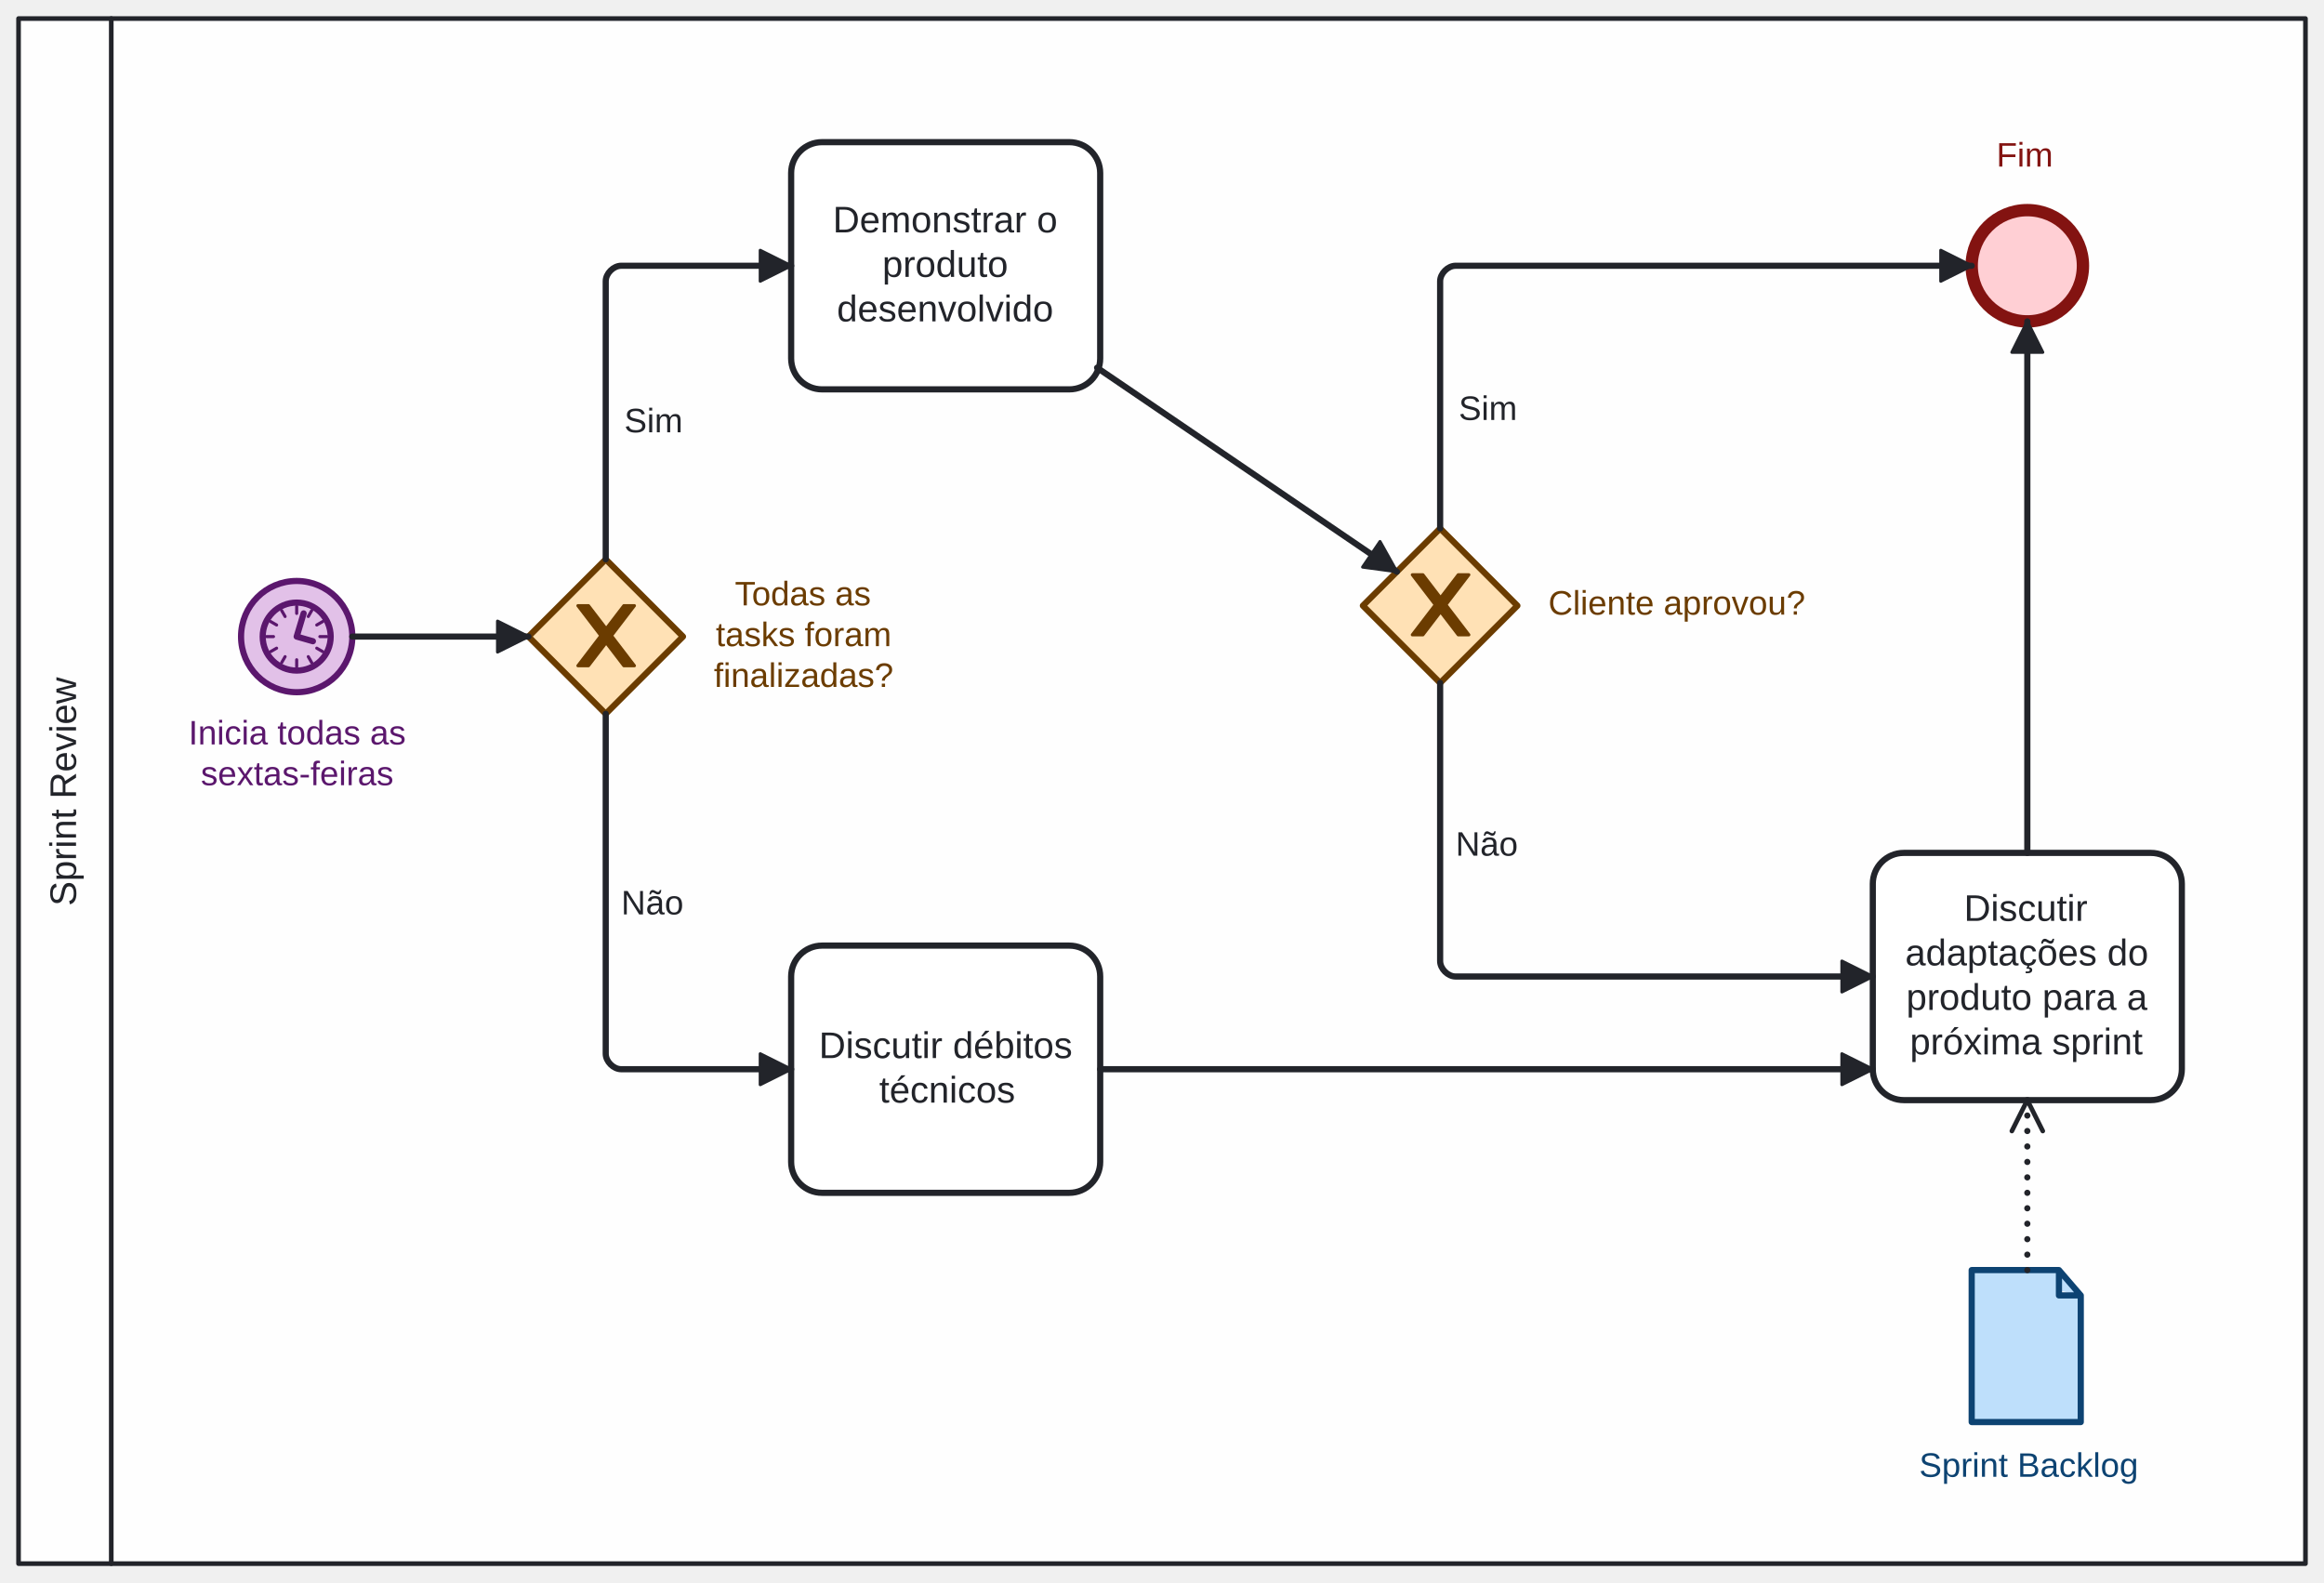
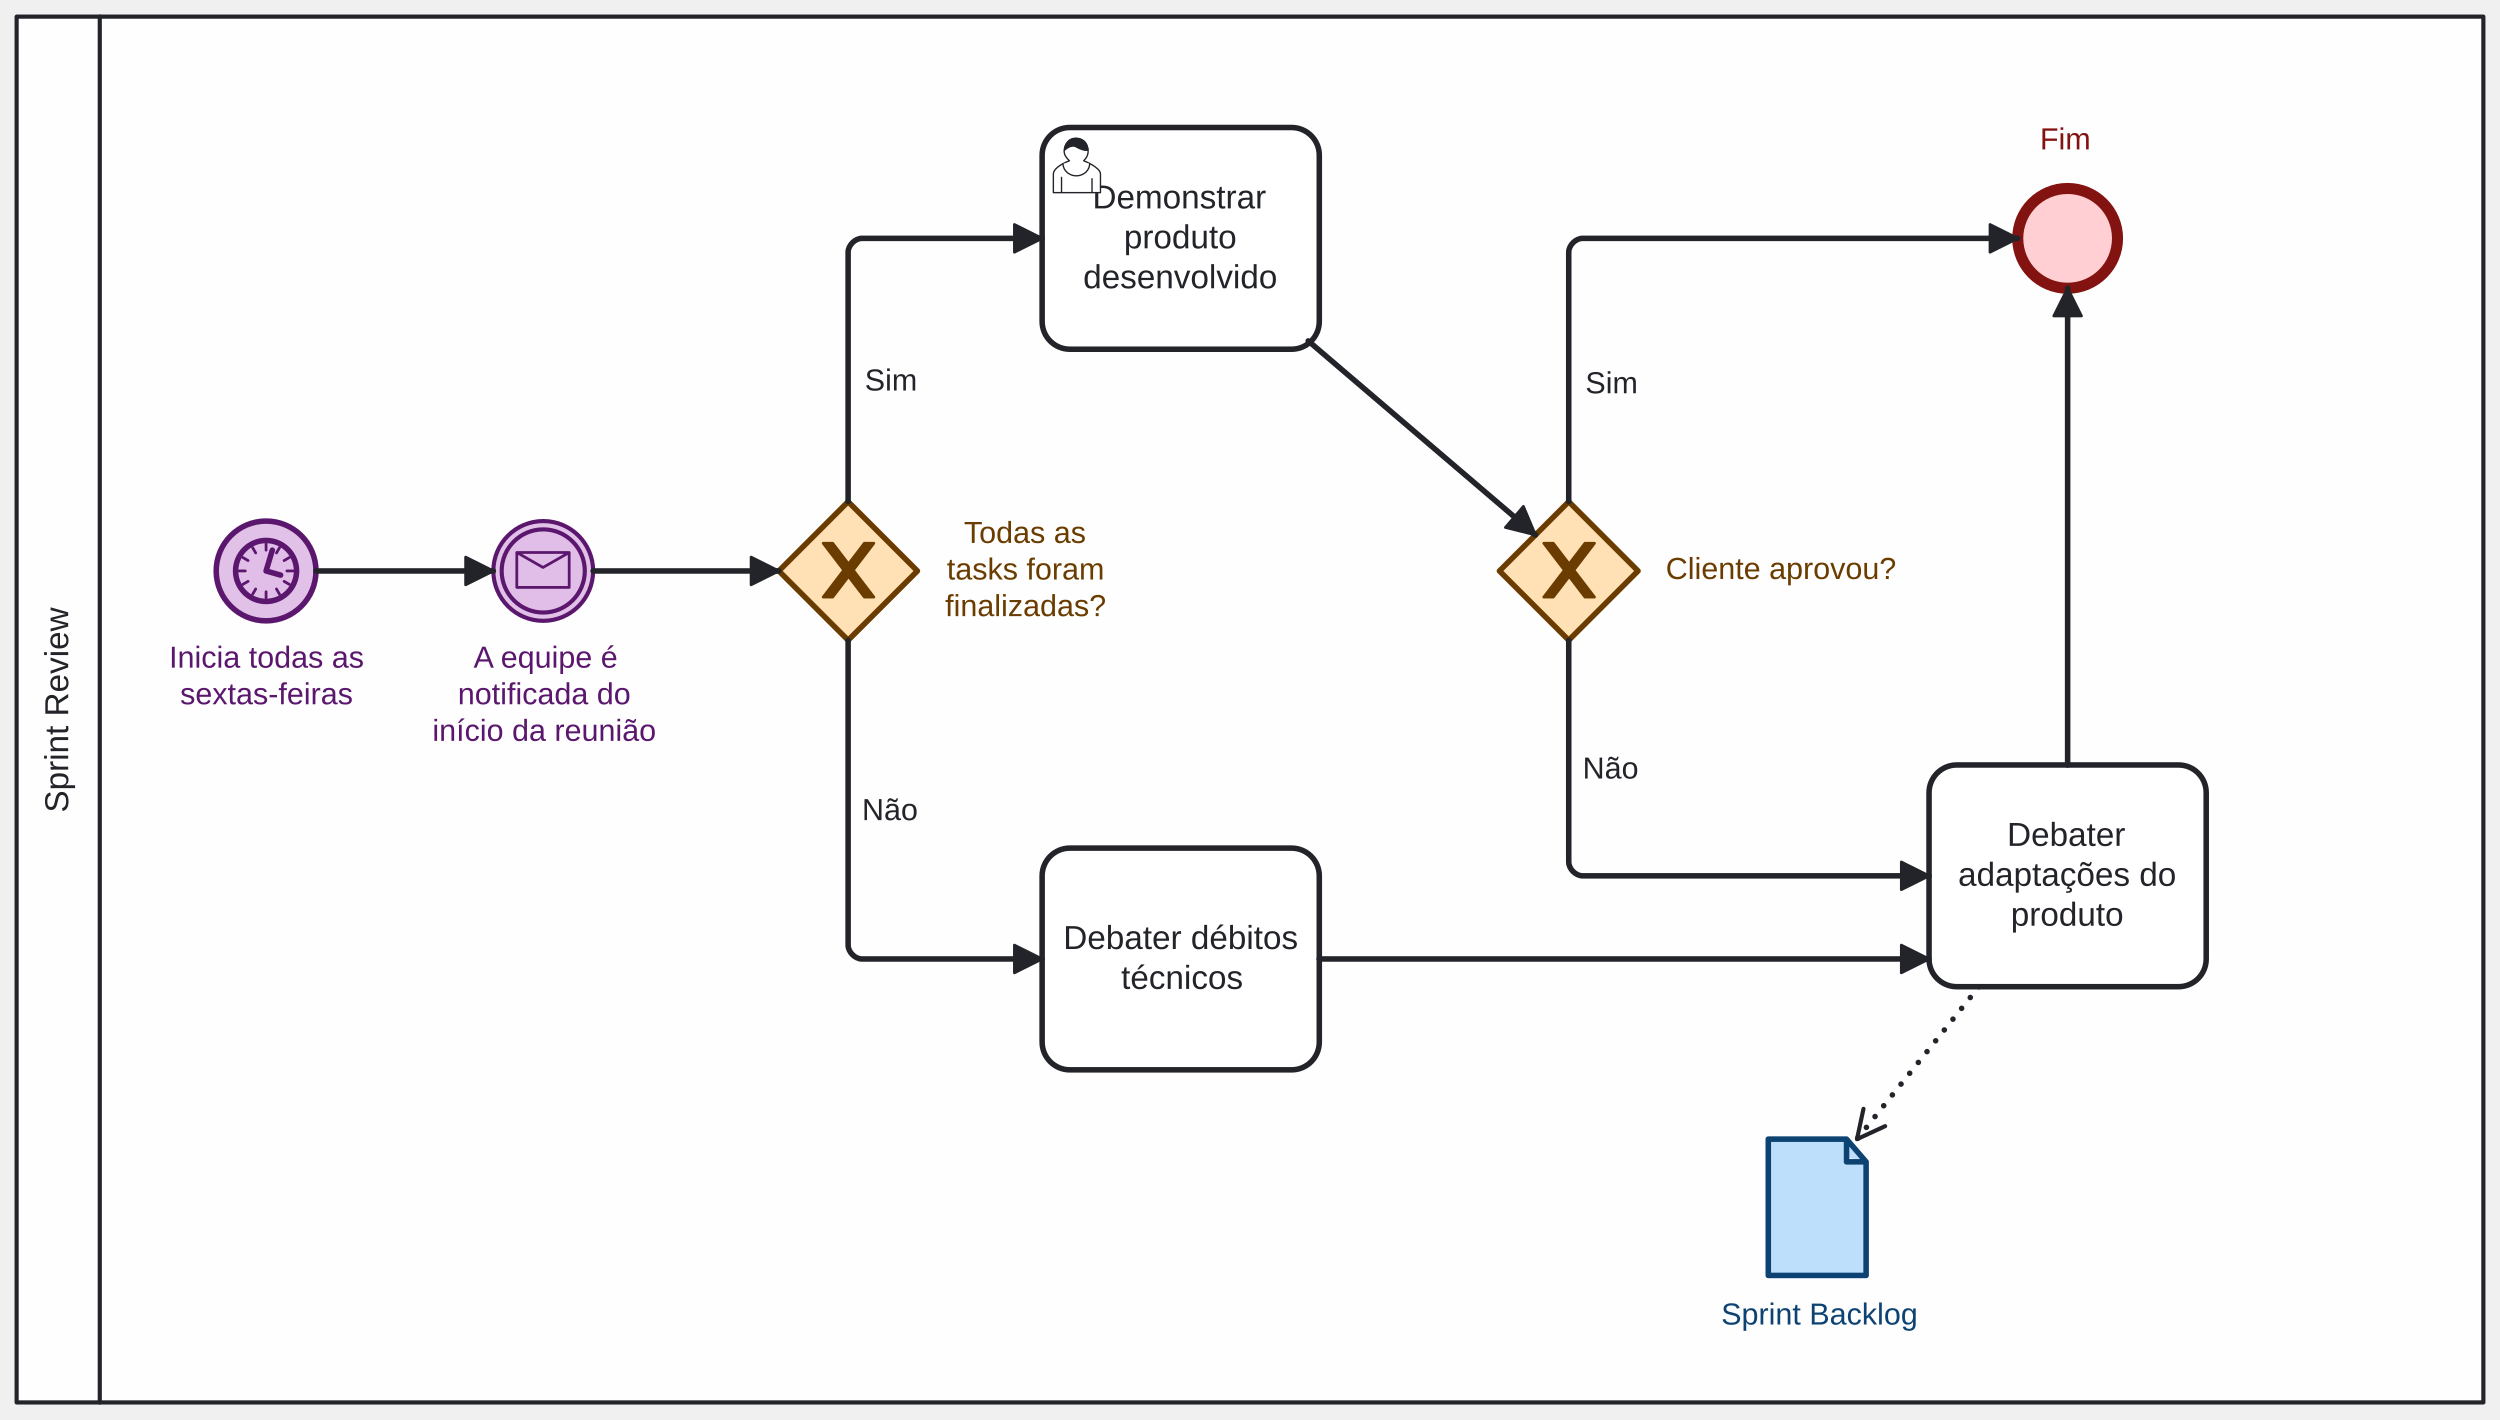
- <svg xmlns="http://www.w3.org/2000/svg" width="752" height="512" viewBox="154 74 752 512" version="1.1">
+ <svg xmlns="http://www.w3.org/2000/svg" width="902" height="512" viewBox="154 74 902 512" version="1.1">
  <defs>
-     <pattern id="djs-grid-pattern-729956" width="10" height="10" patternUnits="userSpaceOnUse">
+     <pattern id="djs-grid-pattern-376428" width="10" height="10" patternUnits="userSpaceOnUse">
      <circle cx="0.5" cy="0.5" r="0.5" style="fill: rgb(204, 204, 204);" />
    </pattern>
-     <marker id="association-end-white-hsl_225_10_15_-d4jjcmofc6260k8sxqvb37a4o" viewBox="0 0 20 20" refX="11" refY="10" markerWidth="10" markerHeight="10" orient="auto">
+     <marker id="association-end-white-hsl_225_10_15_-0nnvrl27bewyt7cj5ygoh3a3d" viewBox="0 0 20 20" refX="11" refY="10" markerWidth="10" markerHeight="10" orient="auto">
      <path d="M 1 5 L 11 10 L 1 15" style="fill: none; stroke-linecap: round; stroke-linejoin: round; stroke: rgb(34, 36, 42); stroke-width: 1.5px; stroke-dasharray: 10000, 1;" />
    </marker>
-     <marker id="sequenceflow-end-white-hsl_225_10_15_-d4jjcmofc6260k8sxqvb37a4o" viewBox="0 0 20 20" refX="11" refY="10" markerWidth="10" markerHeight="10" orient="auto">
+     <marker id="sequenceflow-end-white-hsl_225_10_15_-0nnvrl27bewyt7cj5ygoh3a3d" viewBox="0 0 20 20" refX="11" refY="10" markerWidth="10" markerHeight="10" orient="auto">
      <path d="M 1 5 L 11 10 L 1 15 Z" style="stroke-linecap: round; stroke-linejoin: round; stroke: rgb(34, 36, 42); stroke-width: 1px; fill: rgb(34, 36, 42);" />
    </marker>
  </defs>
  <g class="djs-group">
    <g class="djs-element djs-shape" data-element-id="Participant_1klpr51" style="display: block;" transform="matrix(1 0 0 1 160 80)">
      <g class="djs-visual">
-         <rect x="0" y="0" width="740" height="500" rx="0" ry="0" style="stroke-linecap: round; stroke-linejoin: round; stroke: rgb(34, 36, 42); stroke-width: 1.5px; fill: white; fill-opacity: 0.95;" />
+         <rect x="0" y="0" width="890" height="500" rx="0" ry="0" style="stroke-linecap: round; stroke-linejoin: round; stroke: rgb(34, 36, 42); stroke-width: 1.5px; fill: white; fill-opacity: 0.95;" />
        <path style="fill: none; stroke-linecap: round; stroke-linejoin: round; stroke: rgb(34, 36, 42); stroke-width: 1.5px;" d="M30,0L30,500" />
        <text lineHeight="1.2" class="djs-label" style="font-family: Arial, sans-serif; font-size: 12px; font-weight: normal; fill: rgb(34, 36, 42);" transform="matrix(-1.83697e-16 -1 1 -1.83697e-16 0 500)">
          <tspan x="212.819" y="18.6">Sprint Review</tspan>
        </text>
      </g>
-       <rect class="djs-hit djs-hit-no-move" x="0" y="0" width="740" height="500" style="fill: none; stroke-opacity: 0; stroke: white; stroke-width: 15px;" />
-       <rect class="djs-hit djs-hit-click-stroke" x="0" y="0" width="740" height="500" style="fill: none; stroke-opacity: 0; stroke: white; stroke-width: 15px;" />
+       <rect x="-6" y="-6" rx="4" width="902" height="512" class="djs-outline" style="fill: none;" />
+       <rect class="djs-hit djs-hit-no-move" x="0" y="0" width="890" height="500" style="fill: none; stroke-opacity: 0; stroke: white; stroke-width: 15px;" />
+       <rect class="djs-hit djs-hit-click-stroke" x="0" y="0" width="890" height="500" style="fill: none; stroke-opacity: 0; stroke: white; stroke-width: 15px;" />
      <rect class="djs-hit djs-hit-all" x="0" y="0" width="30" height="500" style="fill: none; stroke-opacity: 0; stroke: white; stroke-width: 15px;" />
-       <rect x="-6" y="-6" rx="4" width="752" height="512" class="djs-outline" style="fill: none;" />
    </g>
    <g class="djs-children">
      <g class="djs-group">
        <g class="djs-element djs-shape" data-element-id="Event_148qz3y" style="display: block;" transform="matrix(1 0 0 1 232 262)">
          <g class="djs-visual">
            <circle cx="18" cy="18" r="18" style="stroke-linecap: round; stroke-linejoin: round; stroke: rgb(91, 23, 109); stroke-width: 2px; fill: rgb(225, 190, 231); fill-opacity: 0.95;" />
            <circle cx="18" cy="18" r="11" style="stroke-linecap: round; stroke-linejoin: round; stroke: rgb(91, 23, 109); stroke-width: 2px; fill: rgb(225, 190, 231);" />
            <path d="M 18,18 l 2.25,-7.5 m -2.25,7.5 l 5.25,1.5 " style="fill: none; stroke-linecap: round; stroke-linejoin: round; stroke: rgb(91, 23, 109); stroke-width: 2px;" />
            <path transform="rotate(0,18,18)" d="M 18,18 m 0,7.5 l -0,2.25 " style="fill: none; stroke-linecap: round; stroke-linejoin: round; stroke: rgb(91, 23, 109); stroke-width: 1px;" />
            <path transform="rotate(30,18,18)" d="M 18,18 m 0,7.5 l -0,2.25 " style="fill: none; stroke-linecap: round; stroke-linejoin: round; stroke: rgb(91, 23, 109); stroke-width: 1px;" />
            <path transform="rotate(60,18,18)" d="M 18,18 m 0,7.5 l -0,2.25 " style="fill: none; stroke-linecap: round; stroke-linejoin: round; stroke: rgb(91, 23, 109); stroke-width: 1px;" />
            <path transform="rotate(90,18,18)" d="M 18,18 m 0,7.5 l -0,2.25 " style="fill: none; stroke-linecap: round; stroke-linejoin: round; stroke: rgb(91, 23, 109); stroke-width: 1px;" />
            <path transform="rotate(120,18,18)" d="M 18,18 m 0,7.5 l -0,2.25 " style="fill: none; stroke-linecap: round; stroke-linejoin: round; stroke: rgb(91, 23, 109); stroke-width: 1px;" />
            <path transform="rotate(150,18,18)" d="M 18,18 m 0,7.5 l -0,2.25 " style="fill: none; stroke-linecap: round; stroke-linejoin: round; stroke: rgb(91, 23, 109); stroke-width: 1px;" />
            <path transform="rotate(180,18,18)" d="M 18,18 m 0,7.5 l -0,2.25 " style="fill: none; stroke-linecap: round; stroke-linejoin: round; stroke: rgb(91, 23, 109); stroke-width: 1px;" />
            <path transform="rotate(210,18,18)" d="M 18,18 m 0,7.5 l -0,2.25 " style="fill: none; stroke-linecap: round; stroke-linejoin: round; stroke: rgb(91, 23, 109); stroke-width: 1px;" />
            <path transform="rotate(240,18,18)" d="M 18,18 m 0,7.5 l -0,2.25 " style="fill: none; stroke-linecap: round; stroke-linejoin: round; stroke: rgb(91, 23, 109); stroke-width: 1px;" />
            <path transform="rotate(270,18,18)" d="M 18,18 m 0,7.5 l -0,2.25 " style="fill: none; stroke-linecap: round; stroke-linejoin: round; stroke: rgb(91, 23, 109); stroke-width: 1px;" />
            <path transform="rotate(300,18,18)" d="M 18,18 m 0,7.5 l -0,2.25 " style="fill: none; stroke-linecap: round; stroke-linejoin: round; stroke: rgb(91, 23, 109); stroke-width: 1px;" />
            <path transform="rotate(330,18,18)" d="M 18,18 m 0,7.5 l -0,2.25 " style="fill: none; stroke-linecap: round; stroke-linejoin: round; stroke: rgb(91, 23, 109); stroke-width: 1px;" />
          </g>
          <rect class="djs-hit djs-hit-all" x="0" y="0" width="36" height="36" style="fill: none; stroke-opacity: 0; stroke: white; stroke-width: 15px;" />
          <rect x="-6" y="-6" rx="4" width="48" height="48" class="djs-outline" style="fill: none;" />
        </g>
      </g>
      <g class="djs-group">
        <g class="djs-element djs-shape" data-element-id="Event_148qz3y_label" style="display: block;" transform="matrix(1 0 0 1 215 305)">
          <g class="djs-visual">
            <text lineHeight="1.2" class="djs-label" style="font-family: Arial, sans-serif; font-size: 11px; font-weight: normal; fill: rgb(91, 23, 109);">
              <tspan x="0" y="9.9">Inicia todas as </tspan>
              <tspan x="3.983" y="23.1">sextas-feiras</tspan>
            </text>
          </g>
          <rect class="djs-hit djs-hit-all" x="0" y="0" width="71" height="27" style="fill: none; stroke-opacity: 0; stroke: white; stroke-width: 15px;" />
          <rect x="-6" y="-6" rx="4" width="83" height="39" class="djs-outline" style="fill: none;" />
        </g>
      </g>
      <g class="djs-group">
-         <g class="djs-element djs-shape" data-element-id="Gateway_1x85ltl" style="display: block;" transform="matrix(1 0 0 1 325 255)">
+         <g class="djs-element djs-shape" data-element-id="DataObjectReference_0yi8jqe" style="display: block;" transform="matrix(1 0 0 1 792 485)">
+           <g class="djs-visual">
+             <path d="m 0,0 28.235,0 7.059,8.197 0,40.984 -35.294,0 0,-49.18 28.235,0 0,8.197 7.059,0" style="fill: rgb(187, 222, 251); stroke-linecap: round; stroke-linejoin: round; stroke: rgb(13, 67, 114); stroke-width: 2px; fill-opacity: 0.95;" />
+           </g>
+           <rect class="djs-hit djs-hit-all" x="0" y="0" width="36" height="50" style="fill: none; stroke-opacity: 0; stroke: white; stroke-width: 15px;" />
+           <rect x="-6" y="-6" rx="4" width="48" height="62" class="djs-outline" style="fill: none;" />
+         </g>
+       </g>
+       <g class="djs-group">
+         <g class="djs-element djs-shape" data-element-id="DataObjectReference_0yi8jqe_label" style="display: block;" transform="matrix(1 0 0 1 775 542)">
+           <g class="djs-visual">
+             <text lineHeight="1.2" class="djs-label" style="font-family: Arial, sans-serif; font-size: 11px; font-weight: normal; fill: rgb(13, 67, 114);">
+               <tspan x="0" y="9.9">Sprint Backlog</tspan>
+             </text>
+           </g>
+           <rect class="djs-hit djs-hit-all" x="0" y="0" width="71" height="14" style="fill: none; stroke-opacity: 0; stroke: white; stroke-width: 15px;" />
+           <rect x="-6" y="-6" rx="4" width="83" height="26" class="djs-outline" style="fill: none;" />
+         </g>
+       </g>
+       <g class="djs-group">
+         <g class="djs-element djs-shape" data-element-id="Activity_0whcsch" style="display: block;" transform="matrix(1 0 0 1 850 350)">
+           <g class="djs-visual">
+             <rect x="0" y="0" width="100" height="80" rx="10" ry="10" style="stroke-linecap: round; stroke-linejoin: round; stroke: rgb(34, 36, 42); stroke-width: 2px; fill: white; fill-opacity: 0.95;" />
+             <text lineHeight="1.2" class="djs-label" style="font-family: Arial, sans-serif; font-size: 12px; font-weight: normal; fill: rgb(34, 36, 42);">
+               <tspan x="28.152" y="29.2">Debater </tspan>
+               <tspan x="10.471" y="43.6">adaptações do </tspan>
+               <tspan x="29.487" y="58">produto</tspan>
+             </text>
+           </g>
+           <rect class="djs-hit djs-hit-all" x="0" y="0" width="100" height="80" style="fill: none; stroke-opacity: 0; stroke: white; stroke-width: 15px;" />
+           <rect x="-6" y="-6" rx="4" width="112" height="92" class="djs-outline" style="fill: none;" />
+         </g>
+       </g>
+       <g class="djs-group">
+         <g class="djs-element djs-shape" data-element-id="Event_07yza62" style="display: block;" transform="matrix(1 0 0 1 882 142)">
+           <g class="djs-visual">
+             <circle cx="18" cy="18" r="18" style="stroke-linecap: round; stroke-linejoin: round; stroke: rgb(131, 19, 17); stroke-width: 4px; fill: rgb(255, 205, 210); fill-opacity: 0.95;" />
+           </g>
+           <rect class="djs-hit djs-hit-all" x="0" y="0" width="36" height="36" style="fill: none; stroke-opacity: 0; stroke: white; stroke-width: 15px;" />
+           <rect x="-6" y="-6" rx="4" width="48" height="48" class="djs-outline" style="fill: none;" />
+         </g>
+       </g>
+       <g class="djs-group">
+         <g class="djs-element djs-shape" data-element-id="Event_1vo5voe" style="display: block;" transform="matrix(1 0 0 1 332 262)">
+           <g class="djs-visual">
+             <circle cx="18" cy="18" r="18" style="stroke-linecap: round; stroke-linejoin: round; stroke: rgb(91, 23, 109); stroke-width: 1.5px; fill: rgb(225, 190, 231); fill-opacity: 0.95;" />
+             <circle cx="18" cy="18" r="15" style="stroke-linecap: round; stroke-linejoin: round; stroke: rgb(91, 23, 109); stroke-width: 1.5px; fill: rgb(225, 190, 231);" />
+             <path d="m 8.46,11.34 l 0,12.6 l 18.9,0 l 0,-12.6 z l 9.45,5.4 l 9.45,-5.4" style="fill: rgb(225, 190, 231); stroke-linecap: round; stroke-linejoin: round; stroke: rgb(91, 23, 109); stroke-width: 1px;" />
+           </g>
+           <rect class="djs-hit djs-hit-all" x="0" y="0" width="36" height="36" style="fill: none; stroke-opacity: 0; stroke: white; stroke-width: 15px;" />
+           <rect x="-6" y="-6" rx="4" width="48" height="48" class="djs-outline" style="fill: none;" />
+         </g>
+       </g>
+       <g class="djs-group">
+         <g class="djs-element djs-shape" data-element-id="Gateway_1x85ltl" style="display: block;" transform="matrix(1 0 0 1 435 255)">
          <g class="djs-visual">
            <polygon points="25,0 50,25 25,50 0,25" style="stroke-linecap: round; stroke-linejoin: round; stroke: rgb(107, 60, 0); stroke-width: 2px; fill: rgb(255, 224, 178); fill-opacity: 0.95;" />
            <path d="m 16,15 7.429,9.714 -7.429,9.714 3.429,0 5.714,-7.464 5.714,7.464 3.429,0 -7.429,-9.714 7.429,-9.714 -3.429,0 -5.714,7.464 -5.714,-7.464 -3.429,0 z" style="fill: rgb(107, 60, 0); stroke-linecap: round; stroke-linejoin: round; stroke: rgb(107, 60, 0); stroke-width: 1px;" />
          </g>
          <rect class="djs-hit djs-hit-all" x="0" y="0" width="50" height="50" style="fill: none; stroke-opacity: 0; stroke: white; stroke-width: 15px;" />
          <rect x="-6" y="-6" rx="4" width="62" height="62" class="djs-outline" style="fill: none;" />
        </g>
      </g>
      <g class="djs-group">
-         <g class="djs-element djs-shape" data-element-id="Gateway_1x85ltl_label" style="display: block;" transform="matrix(1 0 0 1 385 260)">
-           <g class="djs-visual">
-             <text lineHeight="1.2" class="djs-label" style="font-family: Arial, sans-serif; font-size: 11px; font-weight: normal; fill: rgb(107, 60, 0);">
-               <tspan x="6.783" y="9.9">Todas as</tspan>
-               <tspan x="0.617" y="23.1">tasks foram </tspan>
-               <tspan x="0" y="36.3">finalizadas?</tspan>
-             </text>
-           </g>
-           <rect class="djs-hit djs-hit-all" x="0" y="0" width="58" height="40" style="fill: none; stroke-opacity: 0; stroke: white; stroke-width: 15px;" />
-           <rect x="-6" y="-6" rx="4" width="70" height="52" class="djs-outline" style="fill: none;" />
-         </g>
-       </g>
-       <g class="djs-group">
-         <g class="djs-element djs-shape" data-element-id="Activity_13bv7b7" style="display: block;" transform="matrix(1 0 0 1 410 120)">
+         <g class="djs-element djs-shape" data-element-id="Activity_1mkp1j9" style="display: block;" transform="matrix(1 0 0 1 530 380)">
          <g class="djs-visual">
            <rect x="0" y="0" width="100" height="80" rx="10" ry="10" style="stroke-linecap: round; stroke-linejoin: round; stroke: rgb(34, 36, 42); stroke-width: 2px; fill: white; fill-opacity: 0.95;" />
            <text lineHeight="1.2" class="djs-label" style="font-family: Arial, sans-serif; font-size: 12px; font-weight: normal; fill: rgb(34, 36, 42);">
-               <tspan x="13.491" y="29.2">Demonstrar o </tspan>
+               <tspan x="7.633" y="36.4">Debater débitos</tspan>
+               <tspan x="28.484" y="50.8">técnicos</tspan>
+             </text>
+           </g>
+           <rect class="djs-hit djs-hit-all" x="0" y="0" width="100" height="80" style="fill: none; stroke-opacity: 0; stroke: white; stroke-width: 15px;" />
+           <rect x="-6" y="-6" rx="4" width="112" height="92" class="djs-outline" style="fill: none;" />
+         </g>
+       </g>
+       <g class="djs-group">
+         <g class="djs-element djs-shape" data-element-id="Gateway_03hdbhw" style="display: block;" transform="matrix(1 0 0 1 695 255)">
+           <g class="djs-visual">
+             <polygon points="25,0 50,25 25,50 0,25" style="stroke-linecap: round; stroke-linejoin: round; stroke: rgb(107, 60, 0); stroke-width: 2px; fill: rgb(255, 224, 178); fill-opacity: 0.95;" />
+             <path d="m 16,15 7.429,9.714 -7.429,9.714 3.429,0 5.714,-7.464 5.714,7.464 3.429,0 -7.429,-9.714 7.429,-9.714 -3.429,0 -5.714,7.464 -5.714,-7.464 -3.429,0 z" style="fill: rgb(107, 60, 0); stroke-linecap: round; stroke-linejoin: round; stroke: rgb(107, 60, 0); stroke-width: 1px;" />
+           </g>
+           <rect class="djs-hit djs-hit-all" x="0" y="0" width="50" height="50" style="fill: none; stroke-opacity: 0; stroke: white; stroke-width: 15px;" />
+           <rect x="-6" y="-6" rx="4" width="62" height="62" class="djs-outline" style="fill: none;" />
+         </g>
+       </g>
+       <g class="djs-group">
+         <g class="djs-element djs-shape" data-element-id="Activity_13bv7b7" style="display: block;" transform="matrix(1 0 0 1 530 120)">
+           <g class="djs-visual">
+             <rect x="0" y="0" width="100" height="80" rx="10" ry="10" style="stroke-linecap: round; stroke-linejoin: round; stroke: rgb(34, 36, 42); stroke-width: 2px; fill: white; fill-opacity: 0.95;" />
+             <text lineHeight="1.2" class="djs-label" style="font-family: Arial, sans-serif; font-size: 12px; font-weight: normal; fill: rgb(34, 36, 42);">
+               <tspan x="18.156" y="29.2">Demonstrar </tspan>
              <tspan x="29.487" y="43.6">produto </tspan>
              <tspan x="14.812" y="58">desenvolvido</tspan>
            </text>
+             <path d="m 15,12 c 0.909,-0.845 1.594,-2.049 1.594,-3.385 0,-2.554 -1.805,-4.622 -4.357,-4.622 -2.552,0 -4.288,2.068 -4.288,4.622 0,1.348 0.974,2.562 1.896,3.405 -0.529,0.187 -5.669,2.097 -5.794,4.756 v 6.718 h 17 v -6.718 c 0,-2.298 -5.528,-4.595 -6.051,-4.776 zm -8,6 l 0,5.5 m 11,0 l 0,-5" style="fill: white; stroke-linecap: round; stroke-linejoin: round; stroke: rgb(34, 36, 42); stroke-width: 0.5px;" />
+             <path d="m 15,12 m 2.162,1.009 c 0,2.447 -2.158,4.431 -4.821,4.431 -2.665,0 -4.822,-1.981 -4.822,-4.431 " style="fill: white; stroke-linecap: round; stroke-linejoin: round; stroke: rgb(34, 36, 42); stroke-width: 0.5px;" />
+             <path d="m 15,12 m -6.9,-3.80 c 0,0 2.251,-2.358 4.274,-1.177 2.024,1.181 4.221,1.537 4.124,0.965 -0.098,-0.57 -0.117,-3.791 -4.191,-4.136 -3.575,0.001 -4.208,3.367 -4.207,4.348 z" style="fill: rgb(34, 36, 42); stroke-linecap: round; stroke-linejoin: round; stroke: rgb(34, 36, 42); stroke-width: 0.5px;" />
          </g>
          <rect class="djs-hit djs-hit-all" x="0" y="0" width="100" height="80" style="fill: none; stroke-opacity: 0; stroke: white; stroke-width: 15px;" />
          <rect x="-6" y="-6" rx="4" width="112" height="92" class="djs-outline" style="fill: none;" />
        </g>
      </g>
      <g class="djs-group">
-         <g class="djs-element djs-shape" data-element-id="Activity_1mkp1j9" style="display: block;" transform="matrix(1 0 0 1 410 380)">
-           <g class="djs-visual">
-             <rect x="0" y="0" width="100" height="80" rx="10" ry="10" style="stroke-linecap: round; stroke-linejoin: round; stroke: rgb(34, 36, 42); stroke-width: 2px; fill: white; fill-opacity: 0.95;" />
-             <text lineHeight="1.2" class="djs-label" style="font-family: Arial, sans-serif; font-size: 12px; font-weight: normal; fill: rgb(34, 36, 42);">
-               <tspan x="8.984" y="36.4">Discutir débitos</tspan>
-               <tspan x="28.484" y="50.8">técnicos</tspan>
-             </text>
-           </g>
-           <rect class="djs-hit djs-hit-all" x="0" y="0" width="100" height="80" style="fill: none; stroke-opacity: 0; stroke: white; stroke-width: 15px;" />
-           <rect x="-6" y="-6" rx="4" width="112" height="92" class="djs-outline" style="fill: none;" />
-         </g>
-       </g>
-       <g class="djs-group">
-         <g class="djs-element djs-shape" data-element-id="Gateway_03hdbhw" style="display: block;" transform="matrix(1 0 0 1 595 245)">
-           <g class="djs-visual">
-             <polygon points="25,0 50,25 25,50 0,25" style="stroke-linecap: round; stroke-linejoin: round; stroke: rgb(107, 60, 0); stroke-width: 2px; fill: rgb(255, 224, 178); fill-opacity: 0.95;" />
-             <path d="m 16,15 7.429,9.714 -7.429,9.714 3.429,0 5.714,-7.464 5.714,7.464 3.429,0 -7.429,-9.714 7.429,-9.714 -3.429,0 -5.714,7.464 -5.714,-7.464 -3.429,0 z" style="fill: rgb(107, 60, 0); stroke-linecap: round; stroke-linejoin: round; stroke: rgb(107, 60, 0); stroke-width: 1px;" />
-           </g>
-           <rect class="djs-hit djs-hit-all" x="0" y="0" width="50" height="50" style="fill: none; stroke-opacity: 0; stroke: white; stroke-width: 15px;" />
-           <rect x="-6" y="-6" rx="4" width="62" height="62" class="djs-outline" style="fill: none;" />
-         </g>
-       </g>
-       <g class="djs-group">
-         <g class="djs-element djs-shape" data-element-id="Gateway_03hdbhw_label" style="display: block;" transform="matrix(1 0 0 1 655 263)">
-           <g class="djs-visual">
-             <text lineHeight="1.2" class="djs-label" style="font-family: Arial, sans-serif; font-size: 11px; font-weight: normal; fill: rgb(107, 60, 0);">
-               <tspan x="0" y="9.9">Cliente aprovou?</tspan>
-             </text>
-           </g>
-           <rect class="djs-hit djs-hit-all" x="0" y="0" width="84" height="14" style="fill: none; stroke-opacity: 0; stroke: white; stroke-width: 15px;" />
-           <rect x="-6" y="-6" rx="4" width="96" height="26" class="djs-outline" style="fill: none;" />
-         </g>
-       </g>
-       <g class="djs-group">
-         <g class="djs-element djs-shape" data-element-id="Activity_0whcsch" style="display: block;" transform="matrix(1 0 0 1 760 350)">
-           <g class="djs-visual">
-             <rect x="0" y="0" width="100" height="80" rx="10" ry="10" style="stroke-linecap: round; stroke-linejoin: round; stroke: rgb(34, 36, 42); stroke-width: 2px; fill: white; fill-opacity: 0.95;" />
-             <text lineHeight="1.2" class="djs-label" style="font-family: Arial, sans-serif; font-size: 12px; font-weight: normal; fill: rgb(34, 36, 42);">
-               <tspan x="29.497" y="22">Discutir </tspan>
-               <tspan x="10.471" y="36.4">adaptações do </tspan>
-               <tspan x="10.808" y="50.8">produto para a </tspan>
-               <tspan x="11.988" y="65.2">próxima sprint</tspan>
-             </text>
-           </g>
-           <rect class="djs-hit djs-hit-all" x="0" y="0" width="100" height="80" style="fill: none; stroke-opacity: 0; stroke: white; stroke-width: 15px;" />
-           <rect x="-6" y="-6" rx="4" width="112" height="92" class="djs-outline" style="fill: none;" />
-         </g>
-       </g>
-       <g class="djs-group">
-         <g class="djs-element djs-shape" data-element-id="Event_07yza62" style="display: block;" transform="matrix(1 0 0 1 792 142)">
-           <g class="djs-visual">
-             <circle cx="18" cy="18" r="18" style="stroke-linecap: round; stroke-linejoin: round; stroke: rgb(131, 19, 17); stroke-width: 4px; fill: rgb(255, 205, 210); fill-opacity: 0.95;" />
-           </g>
-           <rect class="djs-hit djs-hit-all" x="0" y="0" width="36" height="36" style="fill: none; stroke-opacity: 0; stroke: white; stroke-width: 15px;" />
-           <rect x="-6" y="-6" rx="4" width="48" height="48" class="djs-outline" style="fill: none;" />
-         </g>
-       </g>
-       <g class="djs-group">
-         <g class="djs-element djs-shape" data-element-id="Event_07yza62_label" style="display: block;" transform="matrix(1 0 0 1 800 118)">
-           <g class="djs-visual">
-             <text lineHeight="1.2" class="djs-label" style="font-family: Arial, sans-serif; font-size: 11px; font-weight: normal; fill: rgb(131, 19, 17);">
-               <tspan x="0" y="9.9">Fim</tspan>
+         <g class="djs-element djs-connection" data-element-id="Flow_0e55l2s" style="display: block;">
+           <g class="djs-visual">
+             <path data-corner-radius="5" style="fill: none; stroke-linecap: round; stroke-linejoin: round; stroke: rgb(34, 36, 42); stroke-width: 2px; marker-end: url('#sequenceflow-end-white-hsl_225_10_15_-0nnvrl27bewyt7cj5ygoh3a3d');" d="M460,255L460,165C460,162.5,462.5,160,465,160L530,160" />
+           </g>
+           <path d="M460,255L460,160L530,160" class="djs-hit djs-hit-stroke" style="fill: none; stroke-opacity: 0; stroke: white; stroke-width: 15px;" />
+           <rect x="454" y="154" rx="4" width="82" height="107" class="djs-outline" style="fill: none;" />
+         </g>
+       </g>
+       <g class="djs-group">
+         <g class="djs-element djs-connection" data-element-id="Flow_01l1g4l" style="display: block;">
+           <g class="djs-visual">
+             <path data-corner-radius="5" style="fill: none; stroke-linecap: round; stroke-linejoin: round; stroke: rgb(34, 36, 42); stroke-width: 2px; marker-end: url('#sequenceflow-end-white-hsl_225_10_15_-0nnvrl27bewyt7cj5ygoh3a3d');" d="M460,305L460,415C460,417.5,462.5,420,465,420L530,420" />
+           </g>
+           <path d="M460,305L460,420L530,420" class="djs-hit djs-hit-stroke" style="fill: none; stroke-opacity: 0; stroke: white; stroke-width: 15px;" />
+           <rect x="454" y="299" rx="4" width="82" height="127" class="djs-outline" style="fill: none;" />
+         </g>
+       </g>
+       <g class="djs-group">
+         <g class="djs-element djs-connection" data-element-id="Flow_1hp5co3" style="display: block;">
+           <g class="djs-visual">
+             <path data-corner-radius="5" style="fill: none; stroke-linecap: round; stroke-linejoin: round; stroke: rgb(34, 36, 42); stroke-width: 2px; marker-end: url('#sequenceflow-end-white-hsl_225_10_15_-0nnvrl27bewyt7cj5ygoh3a3d');" d="M626,197L708,267" />
+           </g>
+           <path d="M626,197L708,267" class="djs-hit djs-hit-stroke" style="fill: none; stroke-opacity: 0; stroke: white; stroke-width: 15px;" />
+           <rect x="620" y="191" rx="4" width="94" height="82" class="djs-outline" style="fill: none;" />
+         </g>
+       </g>
+       <g class="djs-group">
+         <g class="djs-element djs-connection" data-element-id="Flow_16xqr6c" style="display: block;">
+           <g class="djs-visual">
+             <path data-corner-radius="5" style="fill: none; stroke-linecap: round; stroke-linejoin: round; stroke: rgb(34, 36, 42); stroke-width: 2px; marker-end: url('#sequenceflow-end-white-hsl_225_10_15_-0nnvrl27bewyt7cj5ygoh3a3d');" d="M630,420L850,420" />
+           </g>
+           <path d="M630,420L850,420" class="djs-hit djs-hit-stroke" style="fill: none; stroke-opacity: 0; stroke: white; stroke-width: 15px;" />
+           <rect x="624" y="414" rx="4" width="232" height="12" class="djs-outline" style="fill: none;" />
+         </g>
+       </g>
+       <g class="djs-group">
+         <g class="djs-element djs-connection" data-element-id="Flow_09ghyxs" style="display: block;">
+           <g class="djs-visual">
+             <path data-corner-radius="5" style="fill: none; stroke-linecap: round; stroke-linejoin: round; stroke: rgb(34, 36, 42); stroke-width: 2px; marker-end: url('#sequenceflow-end-white-hsl_225_10_15_-0nnvrl27bewyt7cj5ygoh3a3d');" d="M268,280L332,280" />
+           </g>
+           <path d="M268,280L332,280" class="djs-hit djs-hit-stroke" style="fill: none; stroke-opacity: 0; stroke: white; stroke-width: 15px;" />
+           <rect x="262" y="274" rx="4" width="76" height="12" class="djs-outline" style="fill: none;" />
+         </g>
+       </g>
+       <g class="djs-group">
+         <g class="djs-element djs-connection" data-element-id="Flow_1kfpty6" style="display: block;">
+           <g class="djs-visual">
+             <path data-corner-radius="5" style="fill: none; stroke-linecap: round; stroke-linejoin: round; stroke: rgb(34, 36, 42); stroke-width: 2px; marker-end: url('#sequenceflow-end-white-hsl_225_10_15_-0nnvrl27bewyt7cj5ygoh3a3d');" d="M720,305L720,385C720,387.5,722.5,390,725,390L850,390" />
+           </g>
+           <path d="M720,305L720,390L850,390" class="djs-hit djs-hit-stroke" style="fill: none; stroke-opacity: 0; stroke: white; stroke-width: 15px;" />
+           <rect x="714" y="299" rx="4" width="142" height="97" class="djs-outline" style="fill: none;" />
+         </g>
+       </g>
+       <g class="djs-group">
+         <g class="djs-element djs-connection" data-element-id="Flow_0xqj272" style="display: block;">
+           <g class="djs-visual">
+             <path data-corner-radius="5" style="fill: none; stroke-linecap: round; stroke-linejoin: round; stroke: rgb(34, 36, 42); stroke-width: 2px; marker-end: url('#sequenceflow-end-white-hsl_225_10_15_-0nnvrl27bewyt7cj5ygoh3a3d');" d="M720,255L720,165C720,162.5,722.5,160,725,160L882,160" />
+           </g>
+           <path d="M720,255L720,160L882,160" class="djs-hit djs-hit-stroke" style="fill: none; stroke-opacity: 0; stroke: white; stroke-width: 15px;" />
+           <rect x="714" y="154" rx="4" width="174" height="107" class="djs-outline" style="fill: none;" />
+         </g>
+       </g>
+       <g class="djs-group">
+         <g class="djs-element djs-connection" data-element-id="Flow_0of0hn1" style="display: block;">
+           <g class="djs-visual">
+             <path data-corner-radius="5" style="fill: none; stroke-linecap: round; stroke-linejoin: round; stroke: rgb(34, 36, 42); stroke-width: 2px; marker-end: url('#sequenceflow-end-white-hsl_225_10_15_-0nnvrl27bewyt7cj5ygoh3a3d');" d="M900,350L900,178" />
+           </g>
+           <path d="M900,350L900,178" class="djs-hit djs-hit-stroke" style="fill: none; stroke-opacity: 0; stroke: white; stroke-width: 15px;" />
+           <rect x="894" y="172" rx="4" width="12" height="184" class="djs-outline" style="fill: none;" />
+         </g>
+       </g>
+       <g class="djs-group">
+         <g class="djs-element djs-shape" data-element-id="Event_1vo5voe_label" style="display: block;" transform="matrix(1 0 0 1 310 305)">
+           <g class="djs-visual">
+             <text lineHeight="1.2" class="djs-label" style="font-family: Arial, sans-serif; font-size: 11px; font-weight: normal; fill: rgb(91, 23, 109);">
+               <tspan x="14.867" y="9.9">A equipe é </tspan>
+               <tspan x="9.172" y="23.1">notificada do </tspan>
+               <tspan x="0" y="36.3">início da reunião</tspan>
+             </text>
+           </g>
+           <rect class="djs-hit djs-hit-all" x="0" y="0" width="81" height="40" style="fill: none; stroke-opacity: 0; stroke: white; stroke-width: 15px;" />
+           <rect x="-6" y="-6" rx="4" width="93" height="52" class="djs-outline" style="fill: none;" />
+         </g>
+       </g>
+       <g class="djs-group">
+         <g class="djs-element djs-connection" data-element-id="Flow_0f6c2wp" style="display: block;">
+           <g class="djs-visual">
+             <path data-corner-radius="5" style="fill: none; stroke-linecap: round; stroke-linejoin: round; stroke: rgb(34, 36, 42); stroke-width: 2px; marker-end: url('#sequenceflow-end-white-hsl_225_10_15_-0nnvrl27bewyt7cj5ygoh3a3d');" d="M368,280L435,280" />
+           </g>
+           <path d="M368,280L435,280" class="djs-hit djs-hit-stroke" style="fill: none; stroke-opacity: 0; stroke: white; stroke-width: 15px;" />
+           <rect x="362" y="274" rx="4" width="79" height="12" class="djs-outline" style="fill: none;" />
+         </g>
+       </g>
+       <g class="djs-group">
+         <g class="djs-element djs-shape" data-element-id="Flow_0e55l2s_label" style="display: block;" transform="matrix(1 0 0 1 466 205)">
+           <g class="djs-visual">
+             <text lineHeight="1.2" class="djs-label" style="font-family: Arial, sans-serif; font-size: 11px; font-weight: normal; fill: rgb(34, 36, 42);">
+               <tspan x="0" y="9.9">Sim</tspan>
            </text>
          </g>
          <rect class="djs-hit djs-hit-all" x="0" y="0" width="19" height="14" style="fill: none; stroke-opacity: 0; stroke: white; stroke-width: 15px;" />
          <rect x="-6" y="-6" rx="4" width="31" height="26" class="djs-outline" style="fill: none;" />
        </g>
      </g>
-       <g class="djs-group">
-         <g class="djs-element djs-shape" data-element-id="DataObjectReference_0yi8jqe" style="display: block;" transform="matrix(1 0 0 1 792 485)">
-           <g class="djs-visual">
-             <path d="m 0,0 28.235,0 7.059,8.197 0,40.984 -35.294,0 0,-49.18 28.235,0 0,8.197 7.059,0" style="fill: rgb(187, 222, 251); stroke-linecap: round; stroke-linejoin: round; stroke: rgb(13, 67, 114); stroke-width: 2px; fill-opacity: 0.95;" />
-           </g>
-           <rect class="djs-hit djs-hit-all" x="0" y="0" width="36" height="50" style="fill: none; stroke-opacity: 0; stroke: white; stroke-width: 15px;" />
-           <rect x="-6" y="-6" rx="4" width="48" height="62" class="djs-outline" style="fill: none;" />
-         </g>
-       </g>
-       <g class="djs-group">
-         <g class="djs-element djs-shape" data-element-id="DataObjectReference_0yi8jqe_label" style="display: block;" transform="matrix(1 0 0 1 775 542)">
-           <g class="djs-visual">
-             <text lineHeight="1.2" class="djs-label" style="font-family: Arial, sans-serif; font-size: 11px; font-weight: normal; fill: rgb(13, 67, 114);">
-               <tspan x="0" y="9.9">Sprint Backlog</tspan>
-             </text>
-           </g>
-           <rect class="djs-hit djs-hit-all" x="0" y="0" width="71" height="14" style="fill: none; stroke-opacity: 0; stroke: white; stroke-width: 15px;" />
-           <rect x="-6" y="-6" rx="4" width="83" height="26" class="djs-outline" style="fill: none;" />
-         </g>
-       </g>
-       <g class="djs-group">
-         <g class="djs-element djs-connection" data-element-id="Flow_1xqwe8q" style="display: block;">
-           <g class="djs-visual">
-             <path data-corner-radius="5" style="fill: none; stroke-linecap: round; stroke-linejoin: round; stroke: rgb(34, 36, 42); stroke-width: 2px; marker-end: url('#sequenceflow-end-white-hsl_225_10_15_-d4jjcmofc6260k8sxqvb37a4o');" d="M268,280L325,280" />
-           </g>
-           <path d="M268,280L325,280" class="djs-hit djs-hit-stroke" style="fill: none; stroke-opacity: 0; stroke: white; stroke-width: 15px;" />
-           <rect x="262" y="274" rx="4" width="69" height="12" class="djs-outline" style="fill: none;" />
-         </g>
-       </g>
-       <g class="djs-group">
-         <g class="djs-element djs-connection" data-element-id="Flow_0e55l2s" style="display: block;">
-           <g class="djs-visual">
-             <path data-corner-radius="5" style="fill: none; stroke-linecap: round; stroke-linejoin: round; stroke: rgb(34, 36, 42); stroke-width: 2px; marker-end: url('#sequenceflow-end-white-hsl_225_10_15_-d4jjcmofc6260k8sxqvb37a4o');" d="M350,255L350,165C350,162.5,352.5,160,355,160L410,160" />
-           </g>
-           <path d="M350,255L350,160L410,160" class="djs-hit djs-hit-stroke" style="fill: none; stroke-opacity: 0; stroke: white; stroke-width: 15px;" />
-           <rect x="344" y="154" rx="4" width="72" height="107" class="djs-outline" style="fill: none;" />
-         </g>
-       </g>
-       <g class="djs-group">
-         <g class="djs-element djs-shape" data-element-id="Flow_0e55l2s_label" style="display: block;" transform="matrix(1 0 0 1 356 204)">
-           <g class="djs-visual">
-             <text lineHeight="1.2" class="djs-label" style="font-family: Arial, sans-serif; font-size: 11px; font-weight: normal; fill: rgb(34, 36, 42);">
-               <tspan x="0" y="9.9">Sim</tspan>
-             </text>
-           </g>
-           <rect class="djs-hit djs-hit-all" x="0" y="0" width="19" height="14" style="fill: none; stroke-opacity: 0; stroke: white; stroke-width: 15px;" />
-           <rect x="-6" y="-6" rx="4" width="31" height="26" class="djs-outline" style="fill: none;" />
-         </g>
-       </g>
-       <g class="djs-group">
-         <g class="djs-element djs-connection" data-element-id="Flow_01l1g4l" style="display: block;">
-           <g class="djs-visual">
-             <path data-corner-radius="5" style="fill: none; stroke-linecap: round; stroke-linejoin: round; stroke: rgb(34, 36, 42); stroke-width: 2px; marker-end: url('#sequenceflow-end-white-hsl_225_10_15_-d4jjcmofc6260k8sxqvb37a4o');" d="M350,305L350,415C350,417.5,352.5,420,355,420L410,420" />
-           </g>
-           <path d="M350,305L350,420L410,420" class="djs-hit djs-hit-stroke" style="fill: none; stroke-opacity: 0; stroke: white; stroke-width: 15px;" />
-           <rect x="344" y="299" rx="4" width="72" height="127" class="djs-outline" style="fill: none;" />
-         </g>
-       </g>
-       <g class="djs-group">
-         <g class="djs-element djs-shape" data-element-id="Flow_01l1g4l_label" style="display: block;" transform="matrix(1 0 0 1 355 360)">
-           <g class="djs-visual">
-             <text lineHeight="1.2" class="djs-label" style="font-family: Arial, sans-serif; font-size: 11px; font-weight: normal; fill: rgb(34, 36, 42);">
-               <tspan x="0" y="9.9">Não</tspan>
-             </text>
-           </g>
-           <rect class="djs-hit djs-hit-all" x="0" y="0" width="21" height="14" style="fill: none; stroke-opacity: 0; stroke: white; stroke-width: 15px;" />
-           <rect x="-6" y="-6" rx="4" width="33" height="26" class="djs-outline" style="fill: none;" />
-         </g>
-       </g>
-       <g class="djs-group">
-         <g class="djs-element djs-connection" data-element-id="Flow_1hp5co3" style="display: block;">
-           <g class="djs-visual">
-             <path data-corner-radius="5" style="fill: none; stroke-linecap: round; stroke-linejoin: round; stroke: rgb(34, 36, 42); stroke-width: 2px; marker-end: url('#sequenceflow-end-white-hsl_225_10_15_-d4jjcmofc6260k8sxqvb37a4o');" d="M509,193L606,259" />
-           </g>
-           <path d="M509,193L606,259" class="djs-hit djs-hit-stroke" style="fill: none; stroke-opacity: 0; stroke: white; stroke-width: 15px;" />
-           <rect x="503" y="187" rx="4" width="109" height="78" class="djs-outline" style="fill: none;" />
-         </g>
-       </g>
-       <g class="djs-group">
-         <g class="djs-element djs-connection" data-element-id="Flow_16xqr6c" style="display: block;">
-           <g class="djs-visual">
-             <path data-corner-radius="5" style="fill: none; stroke-linecap: round; stroke-linejoin: round; stroke: rgb(34, 36, 42); stroke-width: 2px; marker-end: url('#sequenceflow-end-white-hsl_225_10_15_-d4jjcmofc6260k8sxqvb37a4o');" d="M510,420L760,420" />
-           </g>
-           <path d="M510,420L760,420" class="djs-hit djs-hit-stroke" style="fill: none; stroke-opacity: 0; stroke: white; stroke-width: 15px;" />
-           <rect x="504" y="414" rx="4" width="262" height="12" class="djs-outline" style="fill: none;" />
-         </g>
-       </g>
-       <g class="djs-group">
-         <g class="djs-element djs-connection" data-element-id="Flow_1kfpty6" style="display: block;">
-           <g class="djs-visual">
-             <path data-corner-radius="5" style="fill: none; stroke-linecap: round; stroke-linejoin: round; stroke: rgb(34, 36, 42); stroke-width: 2px; marker-end: url('#sequenceflow-end-white-hsl_225_10_15_-d4jjcmofc6260k8sxqvb37a4o');" d="M620,295L620,385C620,387.5,622.5,390,625,390L760,390" />
-           </g>
-           <path d="M620,295L620,390L760,390" class="djs-hit djs-hit-stroke" style="fill: none; stroke-opacity: 0; stroke: white; stroke-width: 15px;" />
-           <rect x="614" y="289" rx="4" width="152" height="107" class="djs-outline" style="fill: none;" />
-         </g>
-       </g>
-       <g class="djs-group">
-         <g class="djs-element djs-shape" data-element-id="Flow_1kfpty6_label" style="display: block;" transform="matrix(1 0 0 1 625 341)">
-           <g class="djs-visual">
-             <text lineHeight="1.2" class="djs-label" style="font-family: Arial, sans-serif; font-size: 11px; font-weight: normal; fill: rgb(34, 36, 42);">
-               <tspan x="0" y="9.9">Não</tspan>
-             </text>
-           </g>
-           <rect class="djs-hit djs-hit-all" x="0" y="0" width="21" height="14" style="fill: none; stroke-opacity: 0; stroke: white; stroke-width: 15px;" />
-           <rect x="-6" y="-6" rx="4" width="33" height="26" class="djs-outline" style="fill: none;" />
-         </g>
-       </g>
-       <g class="djs-group">
-         <g class="djs-element djs-connection" data-element-id="Flow_0xqj272" style="display: block;">
-           <g class="djs-visual">
-             <path data-corner-radius="5" style="fill: none; stroke-linecap: round; stroke-linejoin: round; stroke: rgb(34, 36, 42); stroke-width: 2px; marker-end: url('#sequenceflow-end-white-hsl_225_10_15_-d4jjcmofc6260k8sxqvb37a4o');" d="M620,245L620,165C620,162.5,622.5,160,625,160L792,160" />
-           </g>
-           <path d="M620,245L620,160L792,160" class="djs-hit djs-hit-stroke" style="fill: none; stroke-opacity: 0; stroke: white; stroke-width: 15px;" />
-           <rect x="614" y="154" rx="4" width="184" height="97" class="djs-outline" style="fill: none;" />
-         </g>
-       </g>
-       <g class="djs-group">
-         <g class="djs-element djs-shape" data-element-id="Flow_0xqj272_label" style="display: block;" transform="matrix(1 0 0 1 626 200)">
-           <g class="djs-visual">
-             <text lineHeight="1.2" class="djs-label" style="font-family: Arial, sans-serif; font-size: 11px; font-weight: normal; fill: rgb(34, 36, 42);">
-               <tspan x="0" y="9.9">Sim</tspan>
-             </text>
-           </g>
-           <rect class="djs-hit djs-hit-all" x="0" y="0" width="19" height="14" style="fill: none; stroke-opacity: 0; stroke: white; stroke-width: 15px;" />
-           <rect x="-6" y="-6" rx="4" width="31" height="26" class="djs-outline" style="fill: none;" />
-         </g>
-       </g>
-       <g class="djs-group">
-         <g class="djs-element djs-connection" data-element-id="Flow_0of0hn1" style="display: block;">
-           <g class="djs-visual">
-             <path data-corner-radius="5" style="fill: none; stroke-linecap: round; stroke-linejoin: round; stroke: rgb(34, 36, 42); stroke-width: 2px; marker-end: url('#sequenceflow-end-white-hsl_225_10_15_-d4jjcmofc6260k8sxqvb37a4o');" d="M810,350L810,178" />
-           </g>
-           <path d="M810,350L810,178" class="djs-hit djs-hit-stroke" style="fill: none; stroke-opacity: 0; stroke: white; stroke-width: 15px;" />
-           <rect x="804" y="172" rx="4" width="12" height="184" class="djs-outline" style="fill: none;" />
-         </g>
-       </g>
-     </g>
-   </g>
-   <g class="djs-group">
-     <g class="djs-element djs-connection" data-element-id="DataInputAssociation_1tm85ak" style="display: block;">
-       <g class="djs-visual">
-         <path data-corner-radius="5" style="fill: none; stroke-linecap: round; stroke-linejoin: round; stroke: rgb(34, 36, 42); stroke-width: 2px; stroke-dasharray: 0, 5; marker-end: url('#association-end-white-hsl_225_10_15_-d4jjcmofc6260k8sxqvb37a4o');" d="M810,485L810,430" />
-       </g>
-       <path d="M810,485L810,430" class="djs-hit djs-hit-stroke" style="fill: none; stroke-opacity: 0; stroke: white; stroke-width: 15px;" />
-       <rect x="804" y="424" rx="4" width="12" height="67" class="djs-outline" style="fill: none;" />
+     </g>
+   </g>
+   <g class="djs-group">
+     <g class="djs-element djs-shape" data-element-id="Event_07yza62_label" style="display: block;" transform="matrix(1 0 0 1 890 118)">
+       <g class="djs-visual">
+         <text lineHeight="1.2" class="djs-label" style="font-family: Arial, sans-serif; font-size: 11px; font-weight: normal; fill: rgb(131, 19, 17);">
+           <tspan x="0" y="9.9">Fim</tspan>
+         </text>
+       </g>
+       <rect class="djs-hit djs-hit-all" x="0" y="0" width="19" height="14" style="fill: none; stroke-opacity: 0; stroke: white; stroke-width: 15px;" />
+       <rect x="-6" y="-6" rx="4" width="31" height="26" class="djs-outline" style="fill: none;" />
+     </g>
+   </g>
+   <g class="djs-group">
+     <g class="djs-element djs-shape" data-element-id="Gateway_1x85ltl_label" style="display: block;" transform="matrix(1 0 0 1 495 260)">
+       <g class="djs-visual">
+         <text lineHeight="1.2" class="djs-label" style="font-family: Arial, sans-serif; font-size: 11px; font-weight: normal; fill: rgb(107, 60, 0);">
+           <tspan x="6.783" y="9.9">Todas as</tspan>
+           <tspan x="0.617" y="23.1">tasks foram </tspan>
+           <tspan x="0" y="36.3">finalizadas?</tspan>
+         </text>
+       </g>
+       <rect class="djs-hit djs-hit-all" x="0" y="0" width="58" height="40" style="fill: none; stroke-opacity: 0; stroke: white; stroke-width: 15px;" />
+       <rect x="-6" y="-6" rx="4" width="70" height="52" class="djs-outline" style="fill: none;" />
+     </g>
+   </g>
+   <g class="djs-group">
+     <g class="djs-element djs-shape" data-element-id="Flow_01l1g4l_label" style="display: block;" transform="matrix(1 0 0 1 465 360)">
+       <g class="djs-visual">
+         <text lineHeight="1.2" class="djs-label" style="font-family: Arial, sans-serif; font-size: 11px; font-weight: normal; fill: rgb(34, 36, 42);">
+           <tspan x="0" y="9.9">Não</tspan>
+         </text>
+       </g>
+       <rect class="djs-hit djs-hit-all" x="0" y="0" width="21" height="14" style="fill: none; stroke-opacity: 0; stroke: white; stroke-width: 15px;" />
+       <rect x="-6" y="-6" rx="4" width="33" height="26" class="djs-outline" style="fill: none;" />
+     </g>
+   </g>
+   <g class="djs-group">
+     <g class="djs-element djs-shape" data-element-id="Gateway_03hdbhw_label" style="display: block;" transform="matrix(1 0 0 1 755 273)">
+       <g class="djs-visual">
+         <text lineHeight="1.2" class="djs-label" style="font-family: Arial, sans-serif; font-size: 11px; font-weight: normal; fill: rgb(107, 60, 0);">
+           <tspan x="0" y="9.9">Cliente aprovou?</tspan>
+         </text>
+       </g>
+       <rect class="djs-hit djs-hit-all" x="0" y="0" width="84" height="14" style="fill: none; stroke-opacity: 0; stroke: white; stroke-width: 15px;" />
+       <rect x="-6" y="-6" rx="4" width="96" height="26" class="djs-outline" style="fill: none;" />
+     </g>
+   </g>
+   <g class="djs-group">
+     <g class="djs-element djs-shape" data-element-id="Flow_1kfpty6_label" style="display: block;" transform="matrix(1 0 0 1 725 345)">
+       <g class="djs-visual">
+         <text lineHeight="1.2" class="djs-label" style="font-family: Arial, sans-serif; font-size: 11px; font-weight: normal; fill: rgb(34, 36, 42);">
+           <tspan x="0" y="9.9">Não</tspan>
+         </text>
+       </g>
+       <rect class="djs-hit djs-hit-all" x="0" y="0" width="21" height="14" style="fill: none; stroke-opacity: 0; stroke: white; stroke-width: 15px;" />
+       <rect x="-6" y="-6" rx="4" width="33" height="26" class="djs-outline" style="fill: none;" />
+     </g>
+   </g>
+   <g class="djs-group">
+     <g class="djs-element djs-shape" data-element-id="Flow_0xqj272_label" style="display: block;" transform="matrix(1 0 0 1 726 206)">
+       <g class="djs-visual">
+         <text lineHeight="1.2" class="djs-label" style="font-family: Arial, sans-serif; font-size: 11px; font-weight: normal; fill: rgb(34, 36, 42);">
+           <tspan x="0" y="9.9">Sim</tspan>
+         </text>
+       </g>
+       <rect class="djs-hit djs-hit-all" x="0" y="0" width="19" height="14" style="fill: none; stroke-opacity: 0; stroke: white; stroke-width: 15px;" />
+       <rect x="-6" y="-6" rx="4" width="31" height="26" class="djs-outline" style="fill: none;" />
+     </g>
+   </g>
+   <g class="djs-group">
+     <g class="djs-element djs-connection" data-element-id="DataOutputAssociation_0kc0icj" style="display: block;">
+       <g class="djs-visual">
+         <path data-corner-radius="5" style="fill: none; stroke-linecap: round; stroke-linejoin: round; stroke: rgb(34, 36, 42); stroke-width: 2px; stroke-dasharray: 0, 5; marker-end: url('#association-end-white-hsl_225_10_15_-0nnvrl27bewyt7cj5ygoh3a3d');" d="M868,430L824,485" />
+       </g>
+       <path d="M868,430L824,485" class="djs-hit djs-hit-stroke" style="fill: none; stroke-opacity: 0; stroke: white; stroke-width: 15px;" />
+       <rect x="818" y="424" rx="4" width="56" height="67" class="djs-outline" style="fill: none;" />
    </g>
  </g>
</svg>
